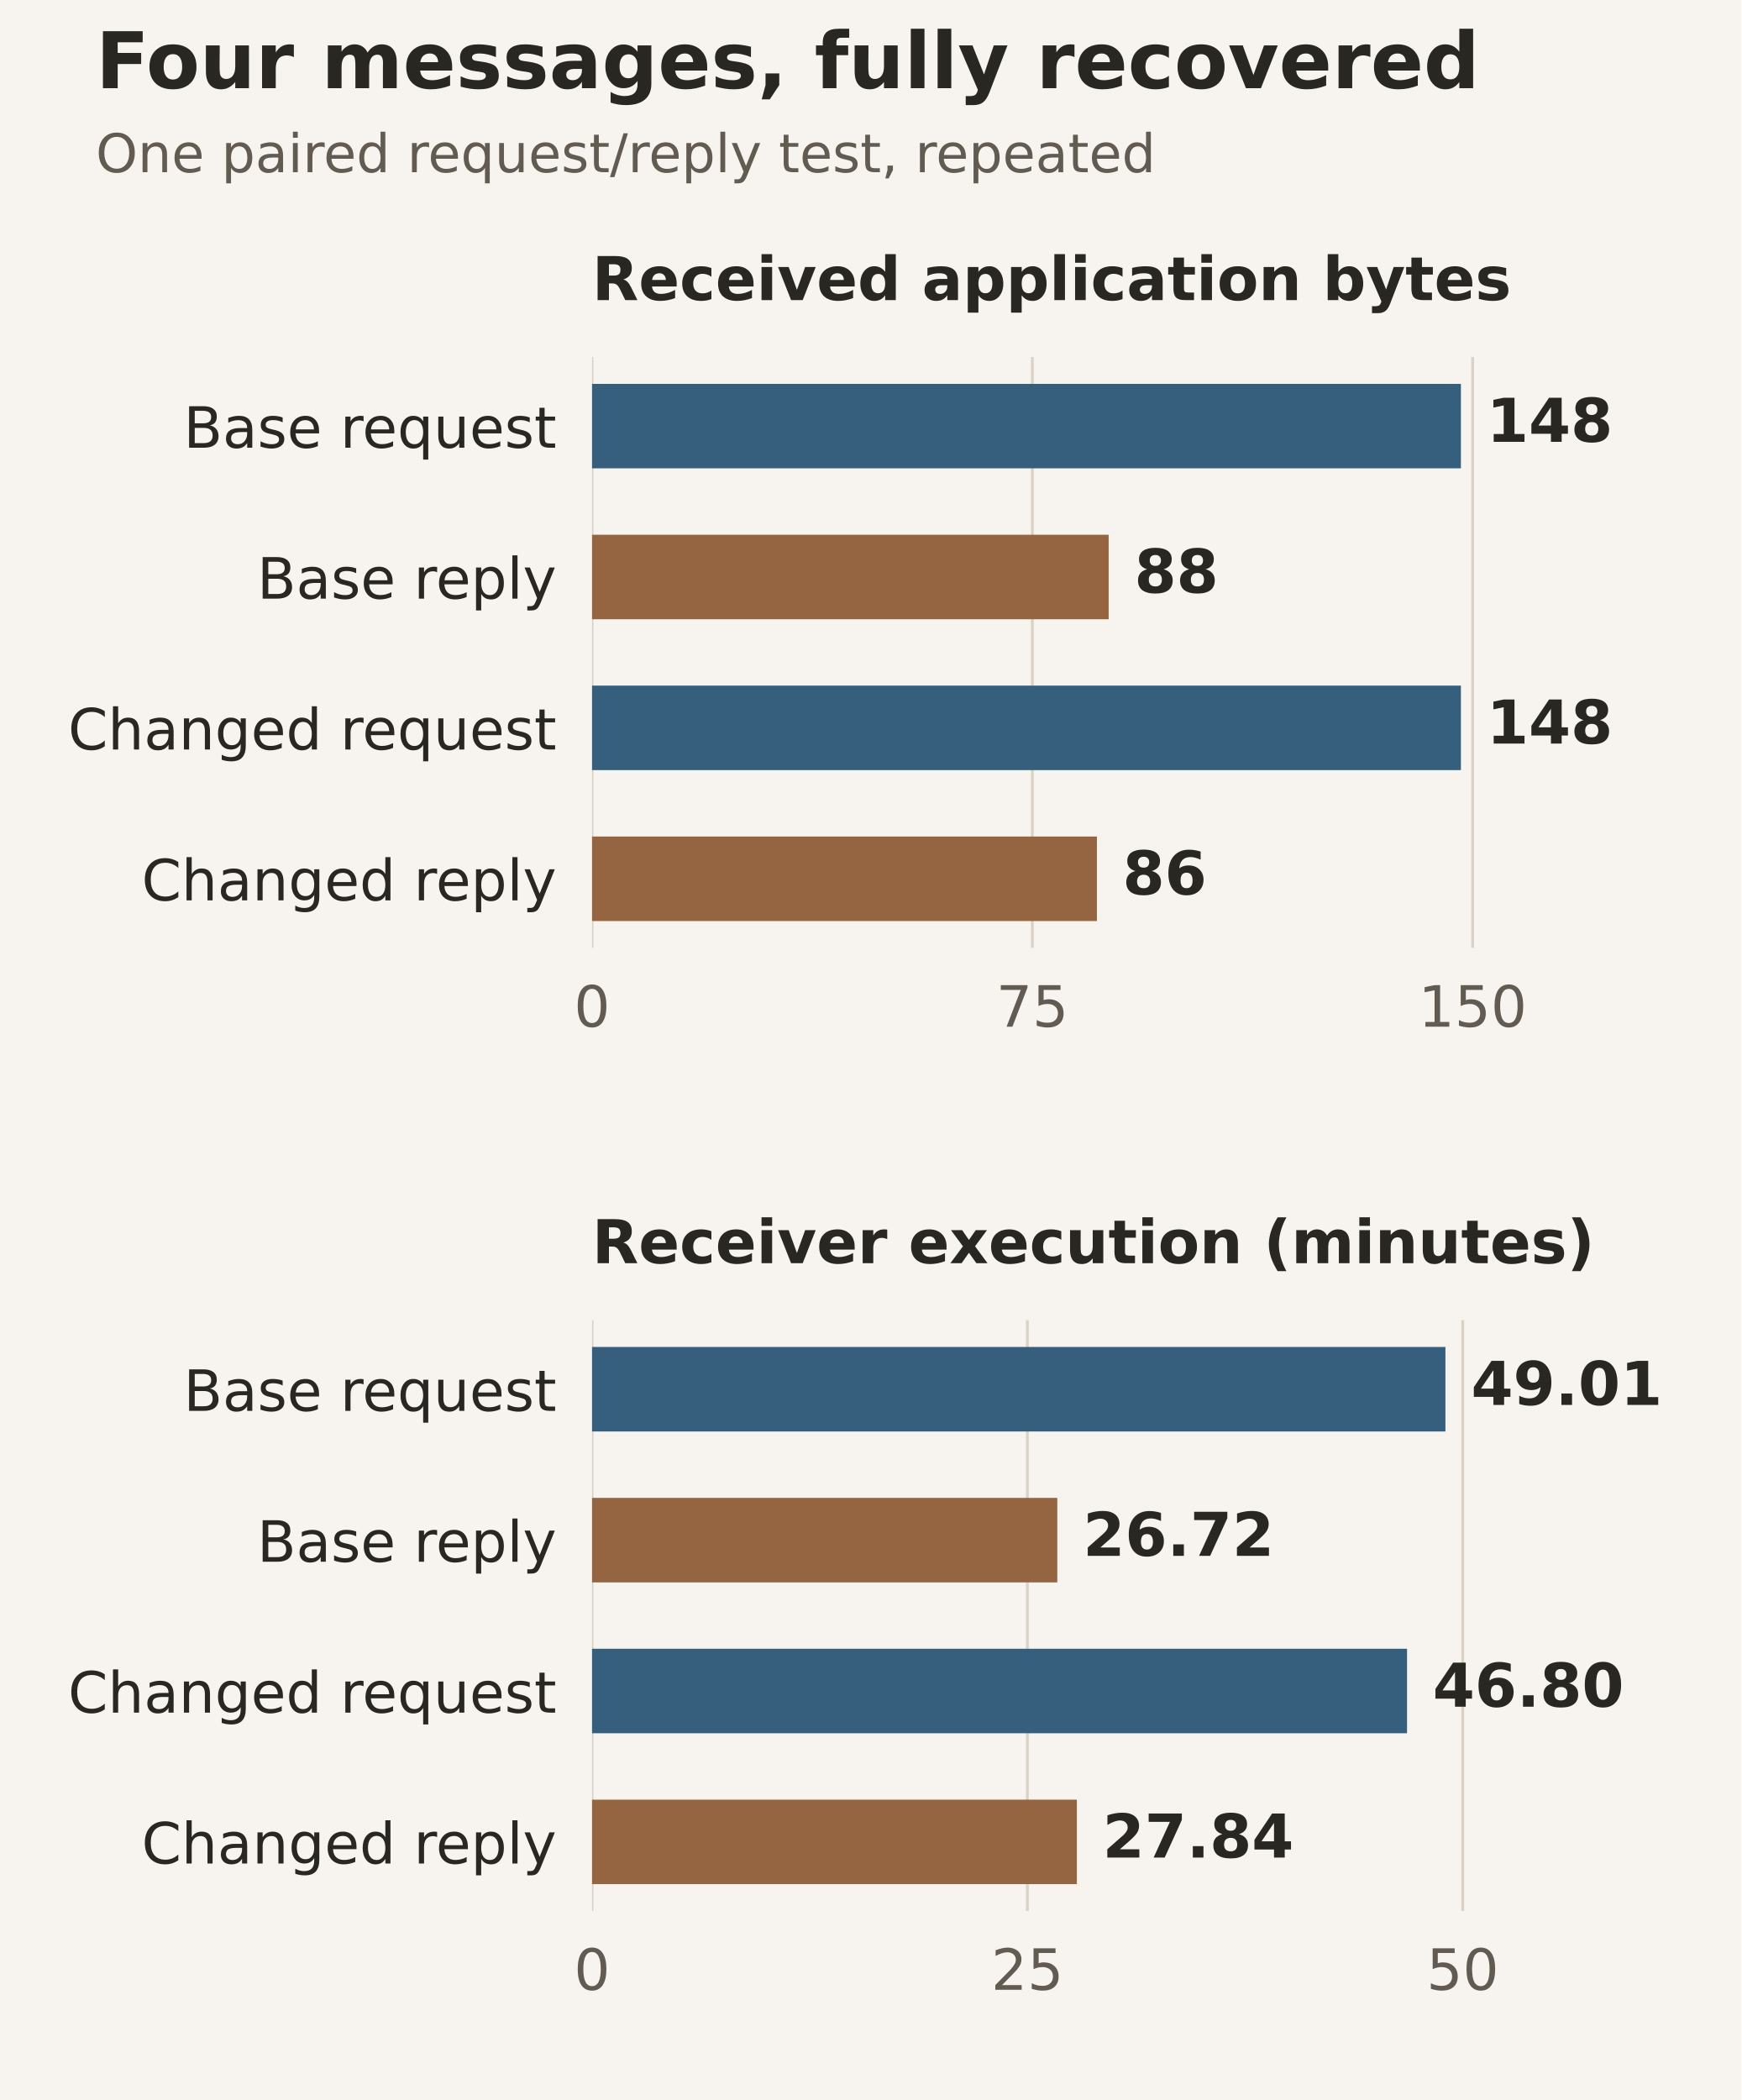
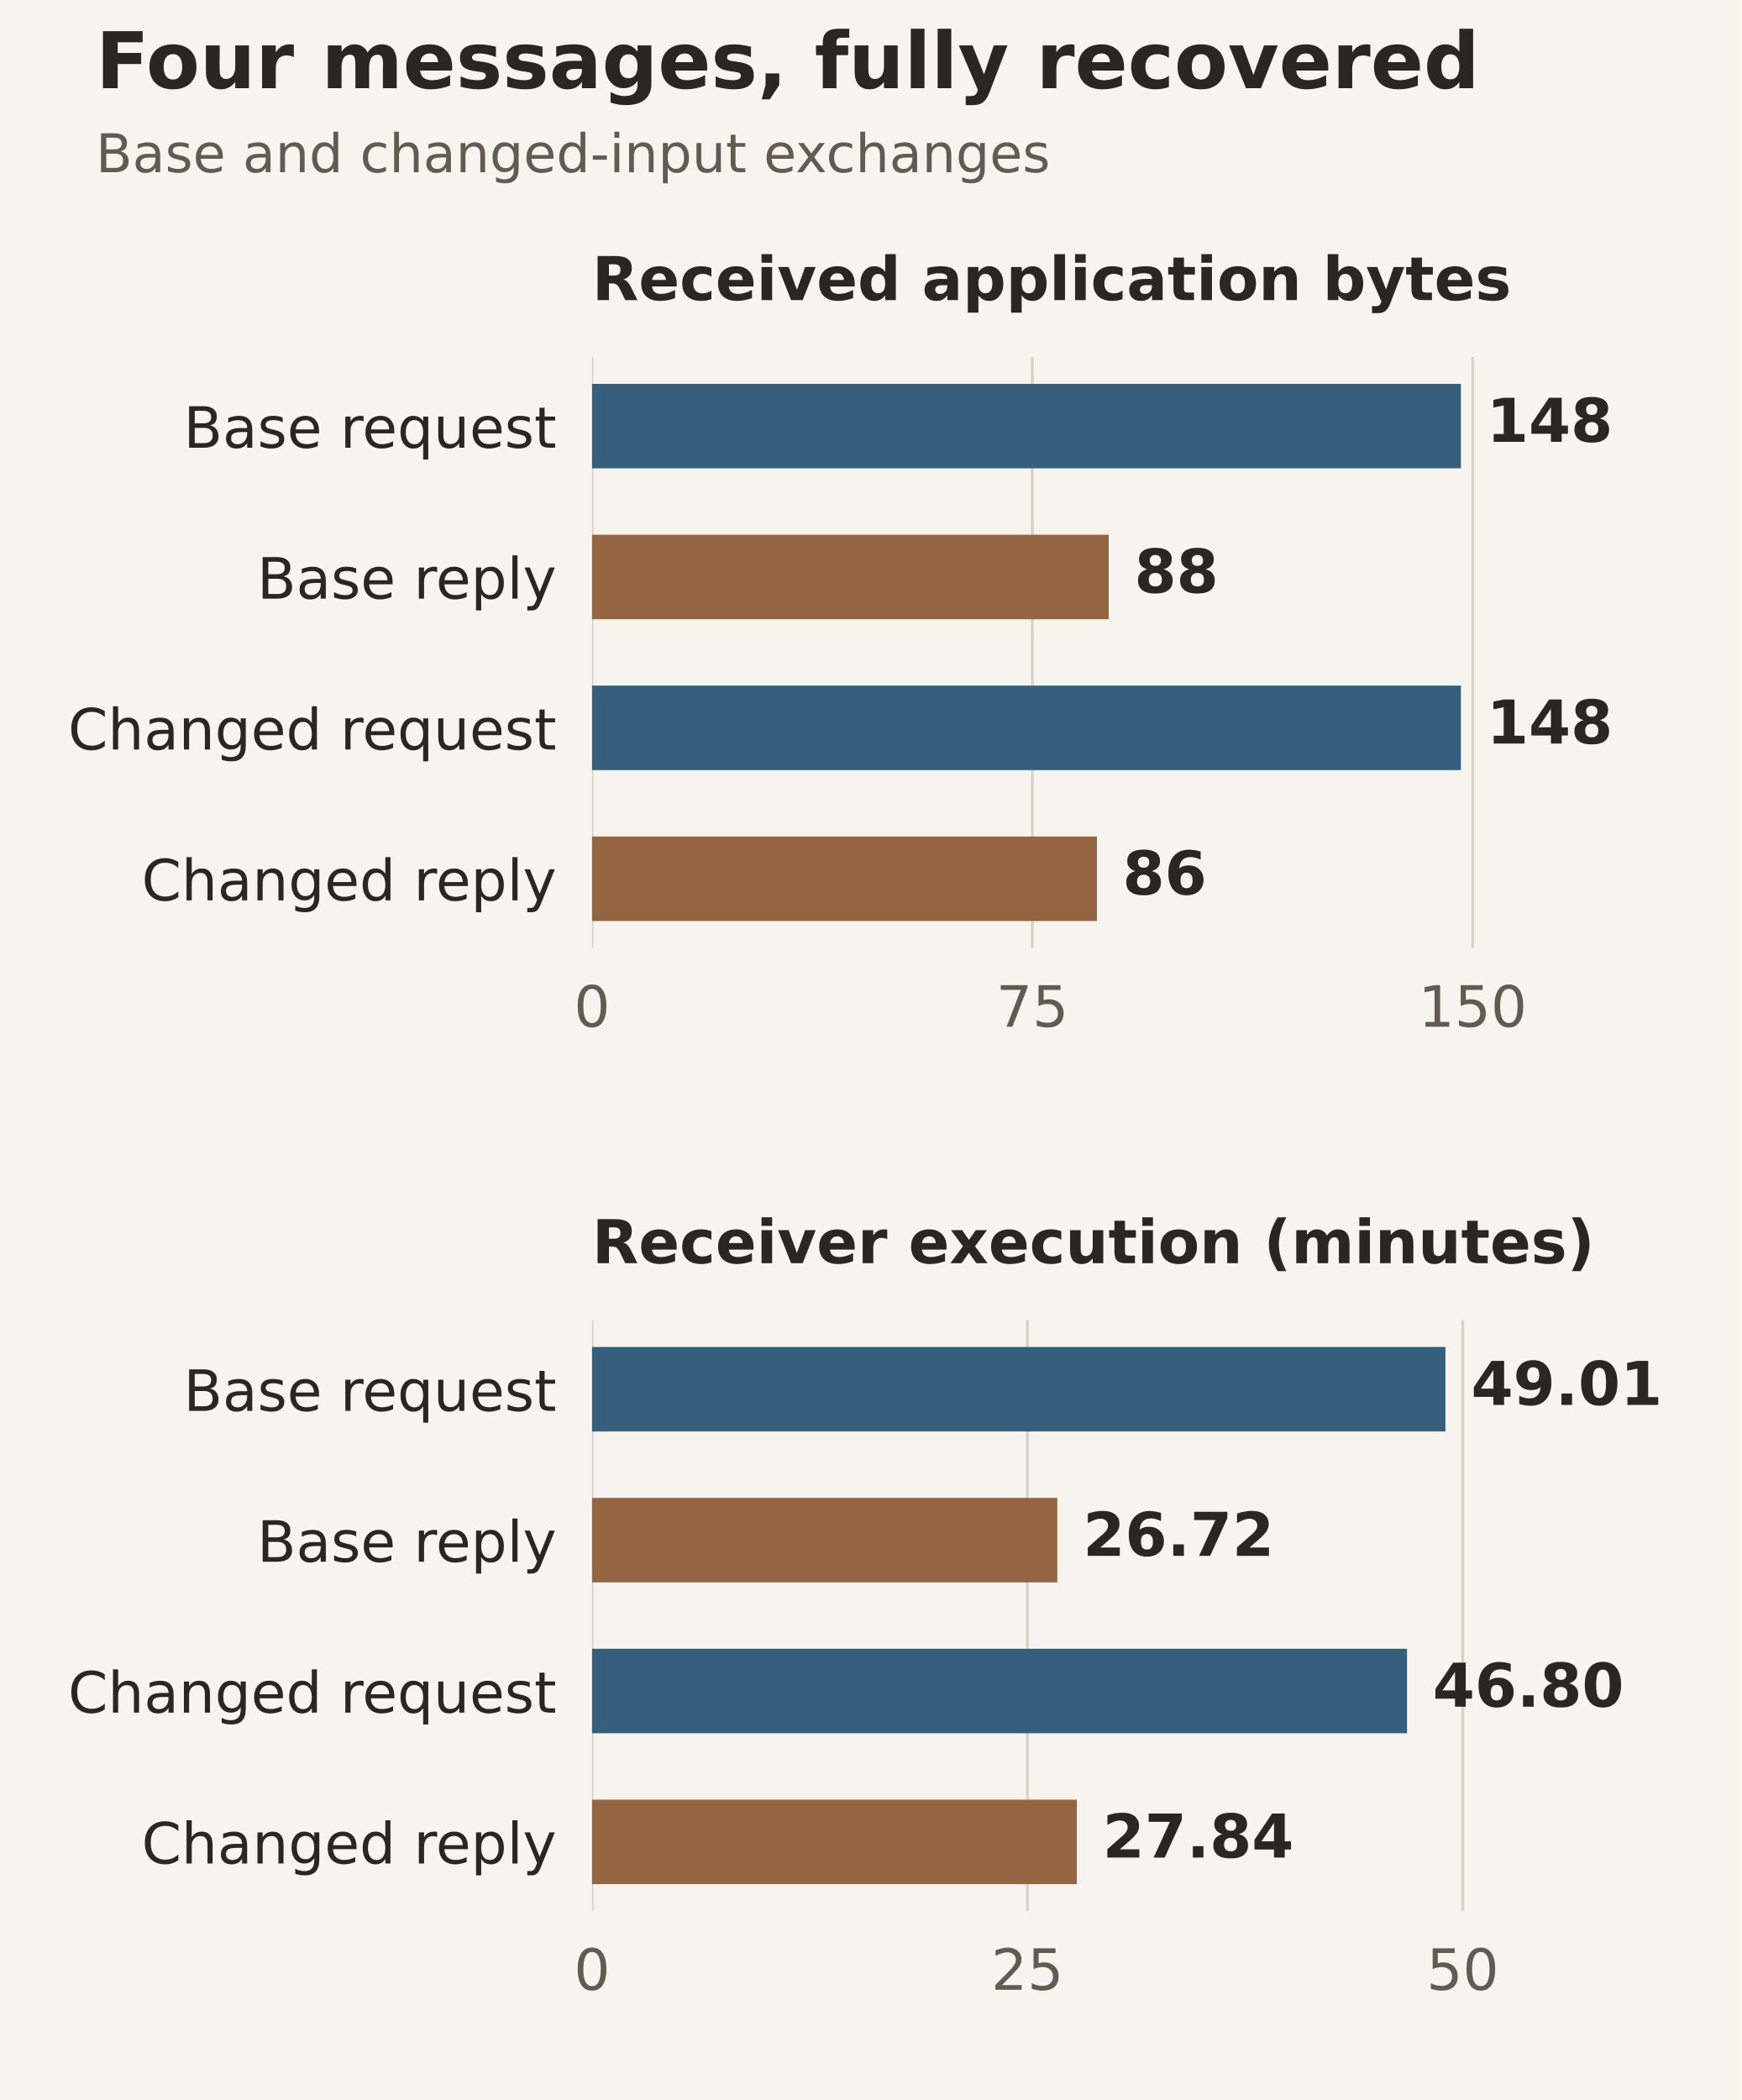
<svg xmlns="http://www.w3.org/2000/svg" role="img" aria-labelledby="fig-title fig-desc" width="489.6pt" height="590.4pt" viewBox="0 0 489.6 590.4" version="1.1">
  <defs>
    <style type="text/css">*{stroke-linejoin: round; stroke-linecap: butt}</style>
  </defs>
  <g id="figure_1">
    <g id="patch_1">
      <path d="M 0 590.4 L 489.6 590.4 L 489.6 0 L 0 0 z " style="fill: #f7f4f0" />
    </g>
    <g id="axes_1">
      <g id="patch_2">
        <path d="M 166.464 266.488 L 455.328 266.488 L 455.328 100.368 L 166.464 100.368 z " style="fill: #f7f4f0" />
      </g>
      <g id="matplotlib.axis_1">
        <g id="xtick_1">
          <g id="line2d_1">
            <path d="M 166.464 266.488 L 166.464 100.368 " clip-path="url(#pa4e09b1173)" style="fill: none; stroke: #dad2c6; stroke-width: 0.8; stroke-linecap: square" />
          </g>
          <g id="line2d_2" />
          <g id="text_1">
            <text style="font-size: 16px; font-family: 'DejaVu Sans'; text-anchor: middle; fill: #615b52" x="166.464" y="288.644" transform="rotate(-0 166.464 288.6444)">0</text>
          </g>
        </g>
        <g id="xtick_2">
          <g id="line2d_3">
            <path d="M 290.263 266.488 L 290.263 100.368 " clip-path="url(#pa4e09b1173)" style="fill: none; stroke: #dad2c6; stroke-width: 0.8; stroke-linecap: square" />
          </g>
          <g id="line2d_4" />
          <g id="text_2">
            <text style="font-size: 16px; font-family: 'DejaVu Sans'; text-anchor: middle; fill: #615b52" x="290.263" y="288.644" transform="rotate(-0 290.2629 288.6444)">75</text>
          </g>
        </g>
        <g id="xtick_3">
          <g id="line2d_5">
            <path d="M 414.062 266.488 L 414.062 100.368 " clip-path="url(#pa4e09b1173)" style="fill: none; stroke: #dad2c6; stroke-width: 0.8; stroke-linecap: square" />
          </g>
          <g id="line2d_6" />
          <g id="text_3">
            <text style="font-size: 16px; font-family: 'DejaVu Sans'; text-anchor: middle; fill: #615b52" x="414.062" y="288.644" transform="rotate(-0 414.0617 288.6444)">150</text>
          </g>
        </g>
      </g>
      <g id="matplotlib.axis_2">
        <g id="ytick_1">
          <g id="line2d_7" />
          <g id="text_4">
            <text style="font-size: 16px; font-family: 'DejaVu Sans'; text-anchor: end; fill: #292721" x="156.464" y="125.875" transform="rotate(-0 156.464 125.8749)">Base request</text>
          </g>
        </g>
        <g id="ytick_2">
          <g id="line2d_8" />
          <g id="text_5">
            <text style="font-size: 16px; font-family: 'DejaVu Sans'; text-anchor: end; fill: #292721" x="156.464" y="168.296" transform="rotate(-0 156.464 168.2964)">Base reply</text>
          </g>
        </g>
        <g id="ytick_3">
          <g id="line2d_9" />
          <g id="text_6">
            <text style="font-size: 16px; font-family: 'DejaVu Sans'; text-anchor: end; fill: #292721" x="156.464" y="210.717" transform="rotate(-0 156.464 210.7173)">Changed request</text>
          </g>
        </g>
        <g id="ytick_4">
          <g id="line2d_10" />
          <g id="text_7">
            <text style="font-size: 16px; font-family: 'DejaVu Sans'; text-anchor: end; fill: #292721" x="156.464" y="253.138" transform="rotate(-0 156.464 253.1381)">Changed reply</text>
          </g>
        </g>
      </g>
      <g id="patch_3">
        <path d="M 166.464 107.919 L 410.76 107.919 L 410.76 131.675 L 166.464 131.675 z " clip-path="url(#pa4e09b1173)" style="fill: #355f7c" />
      </g>
      <g id="patch_4">
        <path d="M 166.464 150.34 L 311.721 150.34 L 311.721 174.095 L 166.464 174.095 z " clip-path="url(#pa4e09b1173)" style="fill: #956541" />
      </g>
      <g id="patch_5">
        <path d="M 166.464 192.761 L 410.76 192.761 L 410.76 216.516 L 166.464 216.516 z " clip-path="url(#pa4e09b1173)" style="fill: #355f7c" />
      </g>
      <g id="patch_6">
        <path d="M 166.464 235.182 L 308.42 235.182 L 308.42 258.937 L 166.464 258.937 z " clip-path="url(#pa4e09b1173)" style="fill: #956541" />
      </g>
      <g id="text_8">
        <text style="font-weight: 700; font-size: 17px; font-family: 'DejaVu Sans'; text-anchor: start; fill: #292721" x="417.982" y="124.213" transform="rotate(-0 417.982 124.2128)">148</text>
      </g>
      <g id="text_9">
        <text style="font-weight: 700; font-size: 17px; font-family: 'DejaVu Sans'; text-anchor: start; fill: #292721" x="318.943" y="166.634" transform="rotate(-0 318.9429 166.6337)">88</text>
      </g>
      <g id="text_10">
        <text style="font-weight: 700; font-size: 17px; font-family: 'DejaVu Sans'; text-anchor: start; fill: #292721" x="417.982" y="209.055" transform="rotate(-0 417.982 209.0545)">148</text>
      </g>
      <g id="text_11">
        <text style="font-weight: 700; font-size: 17px; font-family: 'DejaVu Sans'; text-anchor: start; fill: #292721" x="315.642" y="251.475" transform="rotate(-0 315.6416 251.4754)">86</text>
      </g>
      <g id="text_12">
        <text style="font-weight: 700; font-size: 17px; font-family: 'DejaVu Sans'; text-anchor: start; fill: #292721" x="166.464" y="84.368" transform="rotate(-0 166.464 84.368)">Received application bytes</text>
      </g>
    </g>
    <g id="axes_2">
      <g id="patch_7">
        <path d="M 166.464 537.264 L 455.328 537.264 L 455.328 371.144 L 166.464 371.144 z " style="fill: #f7f4f0" />
      </g>
      <g id="matplotlib.axis_3">
        <g id="xtick_4">
          <g id="line2d_11">
            <path d="M 166.464 537.264 L 166.464 371.144 " clip-path="url(#pb2ff66c088)" style="fill: none; stroke: #dad2c6; stroke-width: 0.8; stroke-linecap: square" />
          </g>
          <g id="line2d_12" />
          <g id="text_13">
            <text style="font-size: 16px; font-family: 'DejaVu Sans'; text-anchor: middle; fill: #615b52" x="166.464" y="559.42" transform="rotate(-0 166.464 559.4203)">0</text>
          </g>
        </g>
        <g id="xtick_5">
          <g id="line2d_13">
            <path d="M 288.864 537.264 L 288.864 371.144 " clip-path="url(#pb2ff66c088)" style="fill: none; stroke: #dad2c6; stroke-width: 0.8; stroke-linecap: square" />
          </g>
          <g id="line2d_14" />
          <g id="text_14">
            <text style="font-size: 16px; font-family: 'DejaVu Sans'; text-anchor: middle; fill: #615b52" x="288.864" y="559.42" transform="rotate(-0 288.864 559.4203)">25</text>
          </g>
        </g>
        <g id="xtick_6">
          <g id="line2d_15">
            <path d="M 411.264 537.264 L 411.264 371.144 " clip-path="url(#pb2ff66c088)" style="fill: none; stroke: #dad2c6; stroke-width: 0.8; stroke-linecap: square" />
          </g>
          <g id="line2d_16" />
          <g id="text_15">
            <text style="font-size: 16px; font-family: 'DejaVu Sans'; text-anchor: middle; fill: #615b52" x="411.264" y="559.42" transform="rotate(-0 411.264 559.4203)">50</text>
          </g>
        </g>
      </g>
      <g id="matplotlib.axis_4">
        <g id="ytick_5">
          <g id="line2d_17" />
          <g id="text_16">
            <text style="font-size: 16px; font-family: 'DejaVu Sans'; text-anchor: end; fill: #292721" x="156.464" y="396.651" transform="rotate(-0 156.464 396.6507)">Base request</text>
          </g>
        </g>
        <g id="ytick_6">
          <g id="line2d_18" />
          <g id="text_17">
            <text style="font-size: 16px; font-family: 'DejaVu Sans'; text-anchor: end; fill: #292721" x="156.464" y="439.072" transform="rotate(-0 156.464 439.0722)">Base reply</text>
          </g>
        </g>
        <g id="ytick_7">
          <g id="line2d_19" />
          <g id="text_18">
            <text style="font-size: 16px; font-family: 'DejaVu Sans'; text-anchor: end; fill: #292721" x="156.464" y="481.493" transform="rotate(-0 156.464 481.4931)">Changed request</text>
          </g>
        </g>
        <g id="ytick_8">
          <g id="line2d_20" />
          <g id="text_19">
            <text style="font-size: 16px; font-family: 'DejaVu Sans'; text-anchor: end; fill: #292721" x="156.464" y="523.914" transform="rotate(-0 156.464 523.914)">Changed reply</text>
          </g>
        </g>
      </g>
      <g id="patch_8">
        <path d="M 166.464 378.695 L 406.409 378.695 L 406.409 402.45 L 166.464 402.45 z " clip-path="url(#pb2ff66c088)" style="fill: #355f7c" />
      </g>
      <g id="patch_9">
        <path d="M 166.464 421.116 L 297.279 421.116 L 297.279 444.871 L 166.464 444.871 z " clip-path="url(#pb2ff66c088)" style="fill: #956541" />
      </g>
      <g id="patch_10">
        <path d="M 166.464 463.537 L 395.613 463.537 L 395.613 487.292 L 166.464 487.292 z " clip-path="url(#pb2ff66c088)" style="fill: #355f7c" />
      </g>
      <g id="patch_11">
        <path d="M 166.464 505.957 L 302.778 505.957 L 302.778 529.713 L 166.464 529.713 z " clip-path="url(#pb2ff66c088)" style="fill: #956541" />
      </g>
      <g id="text_20">
        <text style="font-weight: 700; font-size: 17px; font-family: 'DejaVu Sans'; text-anchor: start; fill: #292721" x="413.631" y="394.989" transform="rotate(-0 413.6307 394.9886)">49.01</text>
      </g>
      <g id="text_21">
        <text style="font-weight: 700; font-size: 17px; font-family: 'DejaVu Sans'; text-anchor: start; fill: #292721" x="304.501" y="437.41" transform="rotate(-0 304.5007 437.4095)">26.72</text>
      </g>
      <g id="text_22">
        <text style="font-weight: 700; font-size: 17px; font-family: 'DejaVu Sans'; text-anchor: start; fill: #292721" x="402.835" y="479.83" transform="rotate(-0 402.8348 479.8304)">46.80</text>
      </g>
      <g id="text_23">
        <text style="font-weight: 700; font-size: 17px; font-family: 'DejaVu Sans'; text-anchor: start; fill: #292721" x="310" y="522.251" transform="rotate(-0 310 522.2513)">27.84</text>
      </g>
      <g id="text_24">
        <text style="font-weight: 700; font-size: 17px; font-family: 'DejaVu Sans'; text-anchor: start; fill: #292721" x="166.464" y="355.144" transform="rotate(-0 166.464 355.1438)">Receiver execution (minutes)</text>
      </g>
    </g>
    <g id="text_25">
      <text style="font-weight: 700; font-size: 22px; font-family: 'DejaVu Sans'; text-anchor: start; fill: #292721" x="26.928" y="24.797" transform="rotate(-0 26.928 24.7968)">Four messages, fully recovered</text>
    </g>
    <g id="text_26">
-       <text style="font-size: 15px; font-family: 'DejaVu Sans'; text-anchor: start; fill: #615b52" x="26.928" y="48.413" transform="rotate(-0 26.928 48.4128)">One paired request/reply test, repeated</text>
+       <text style="font-size: 15px; font-family: 'DejaVu Sans'; text-anchor: start; fill: #615b52" x="26.928" y="48.413" transform="rotate(-0 26.928 48.4128)">Base and changed-input exchanges</text>
    </g>
  </g>
  <defs>
    <clipPath id="pa4e09b1173">
      <rect x="166.464" y="100.368" width="288.864" height="166.12" />
    </clipPath>
    <clipPath id="pb2ff66c088">
      <rect x="166.464" y="371.144" width="288.864" height="166.12" />
    </clipPath>
  </defs>
</svg>
